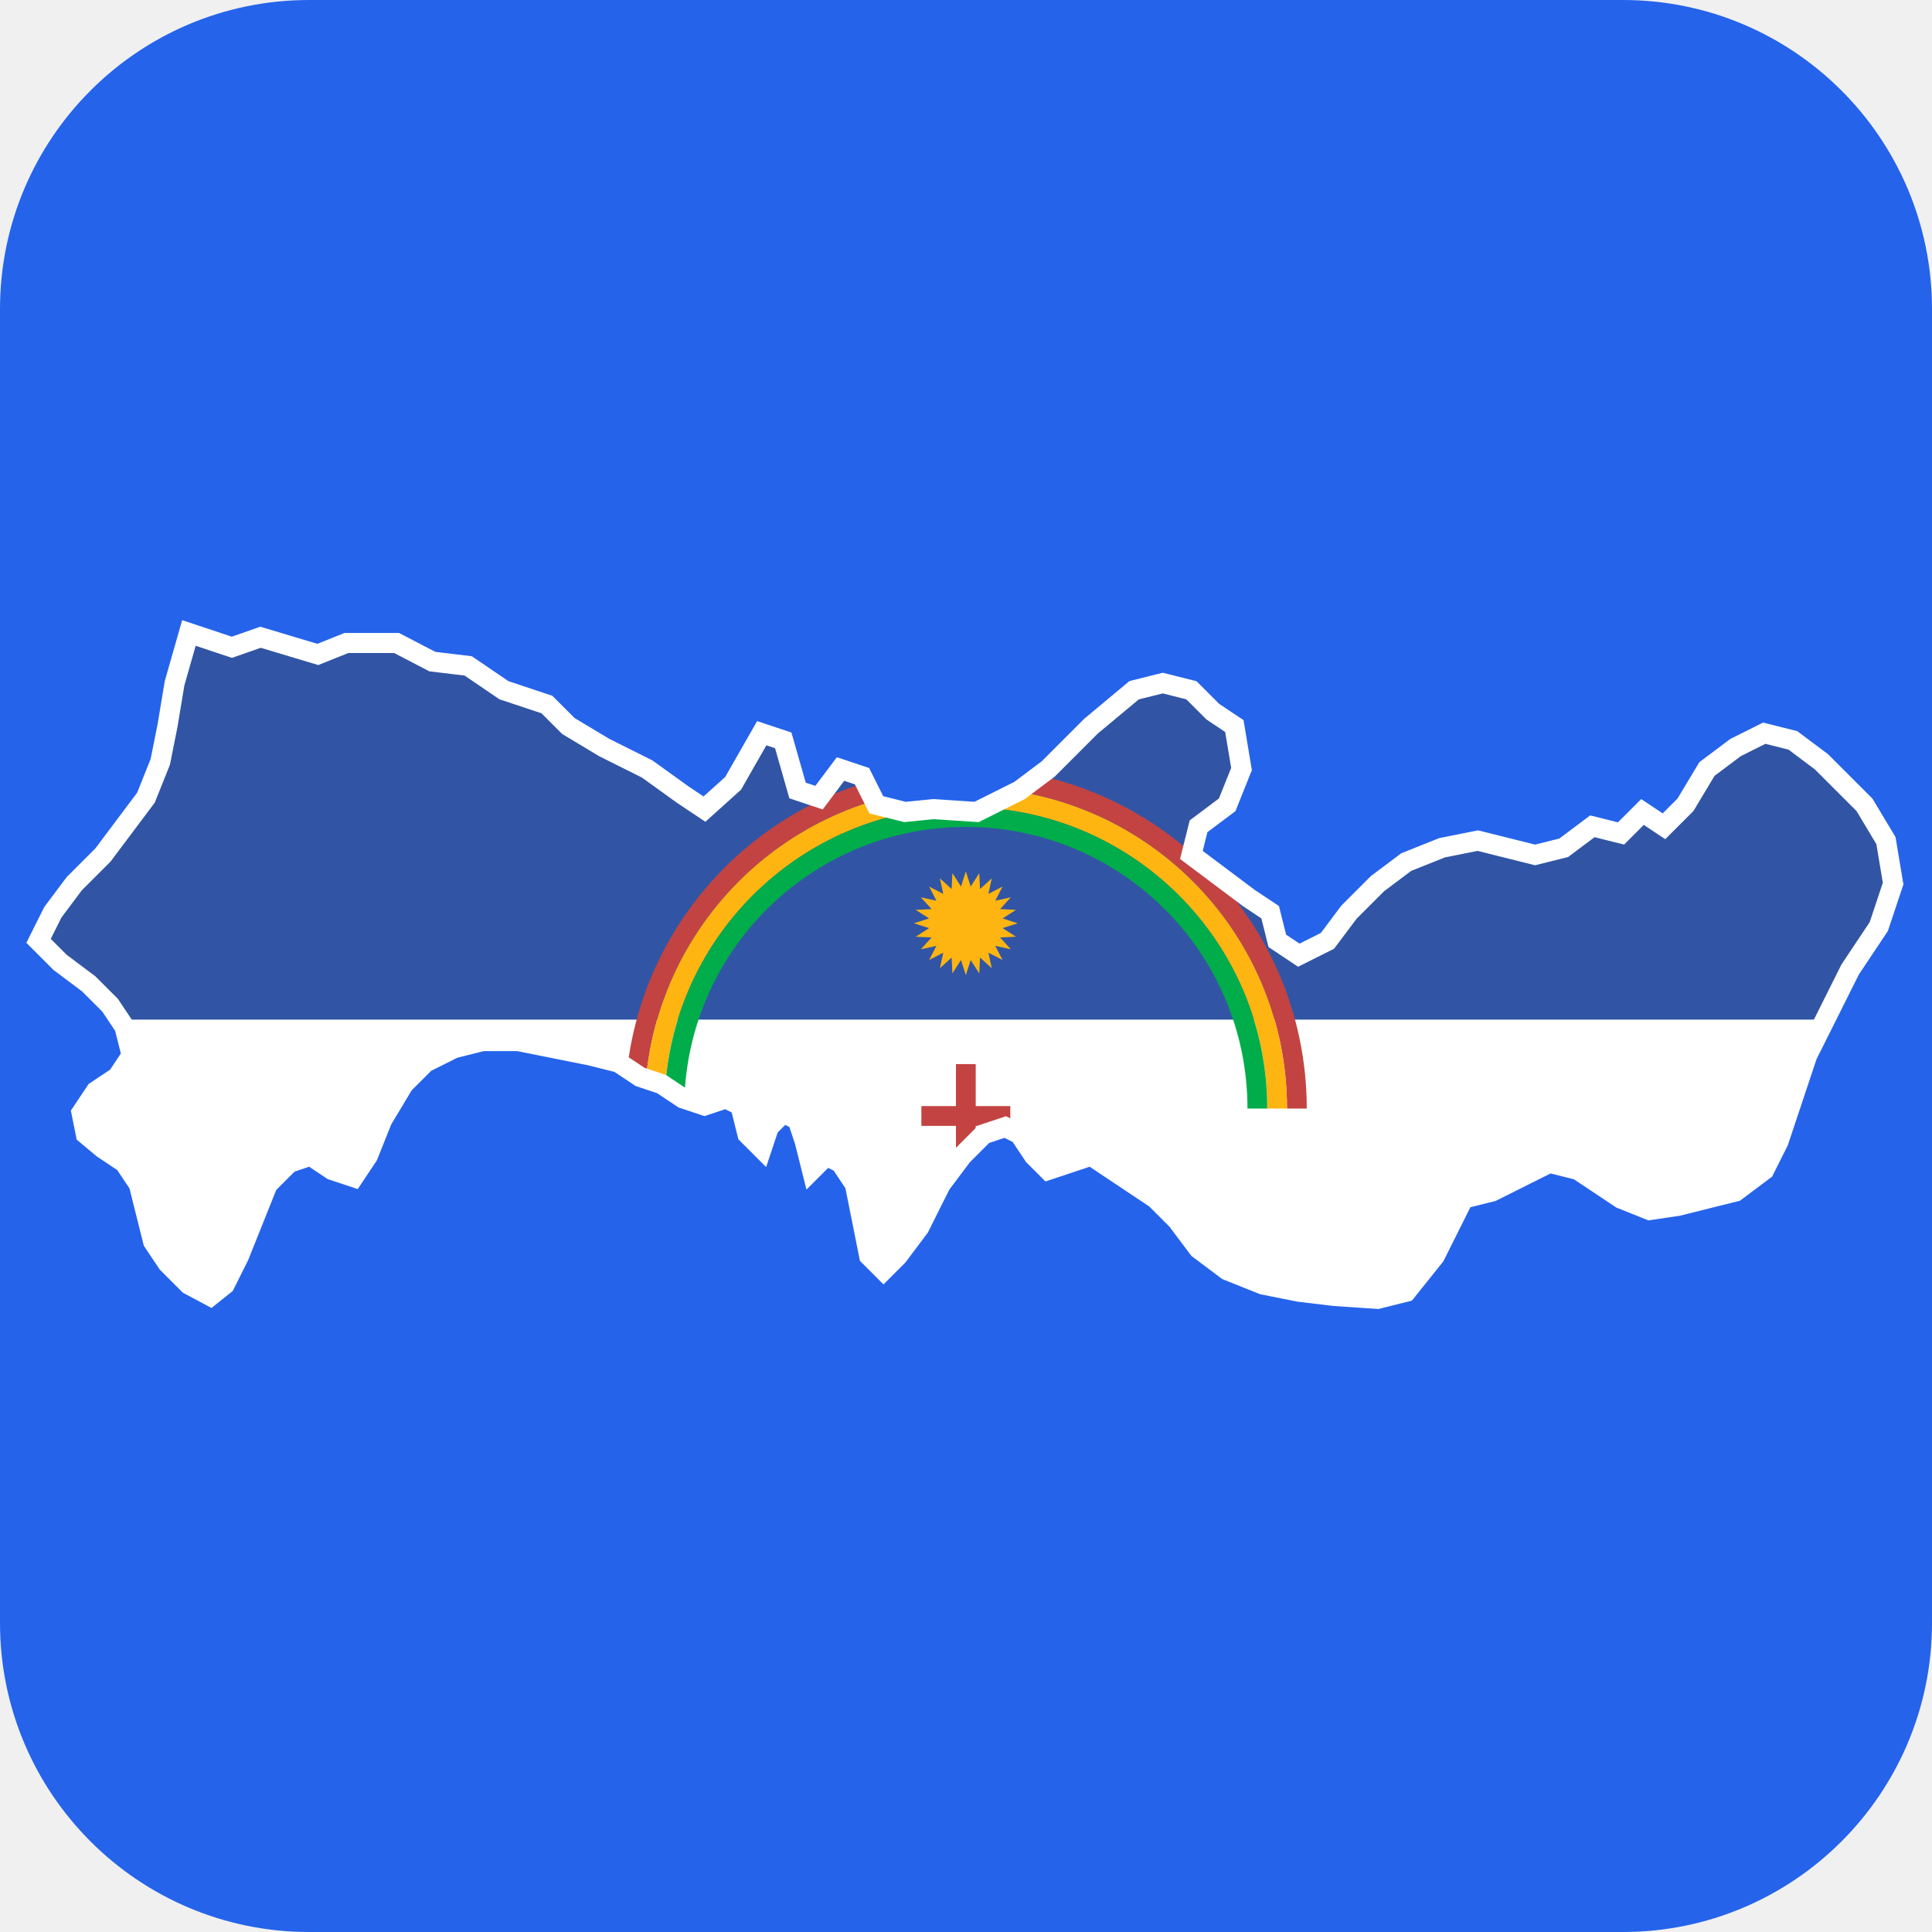
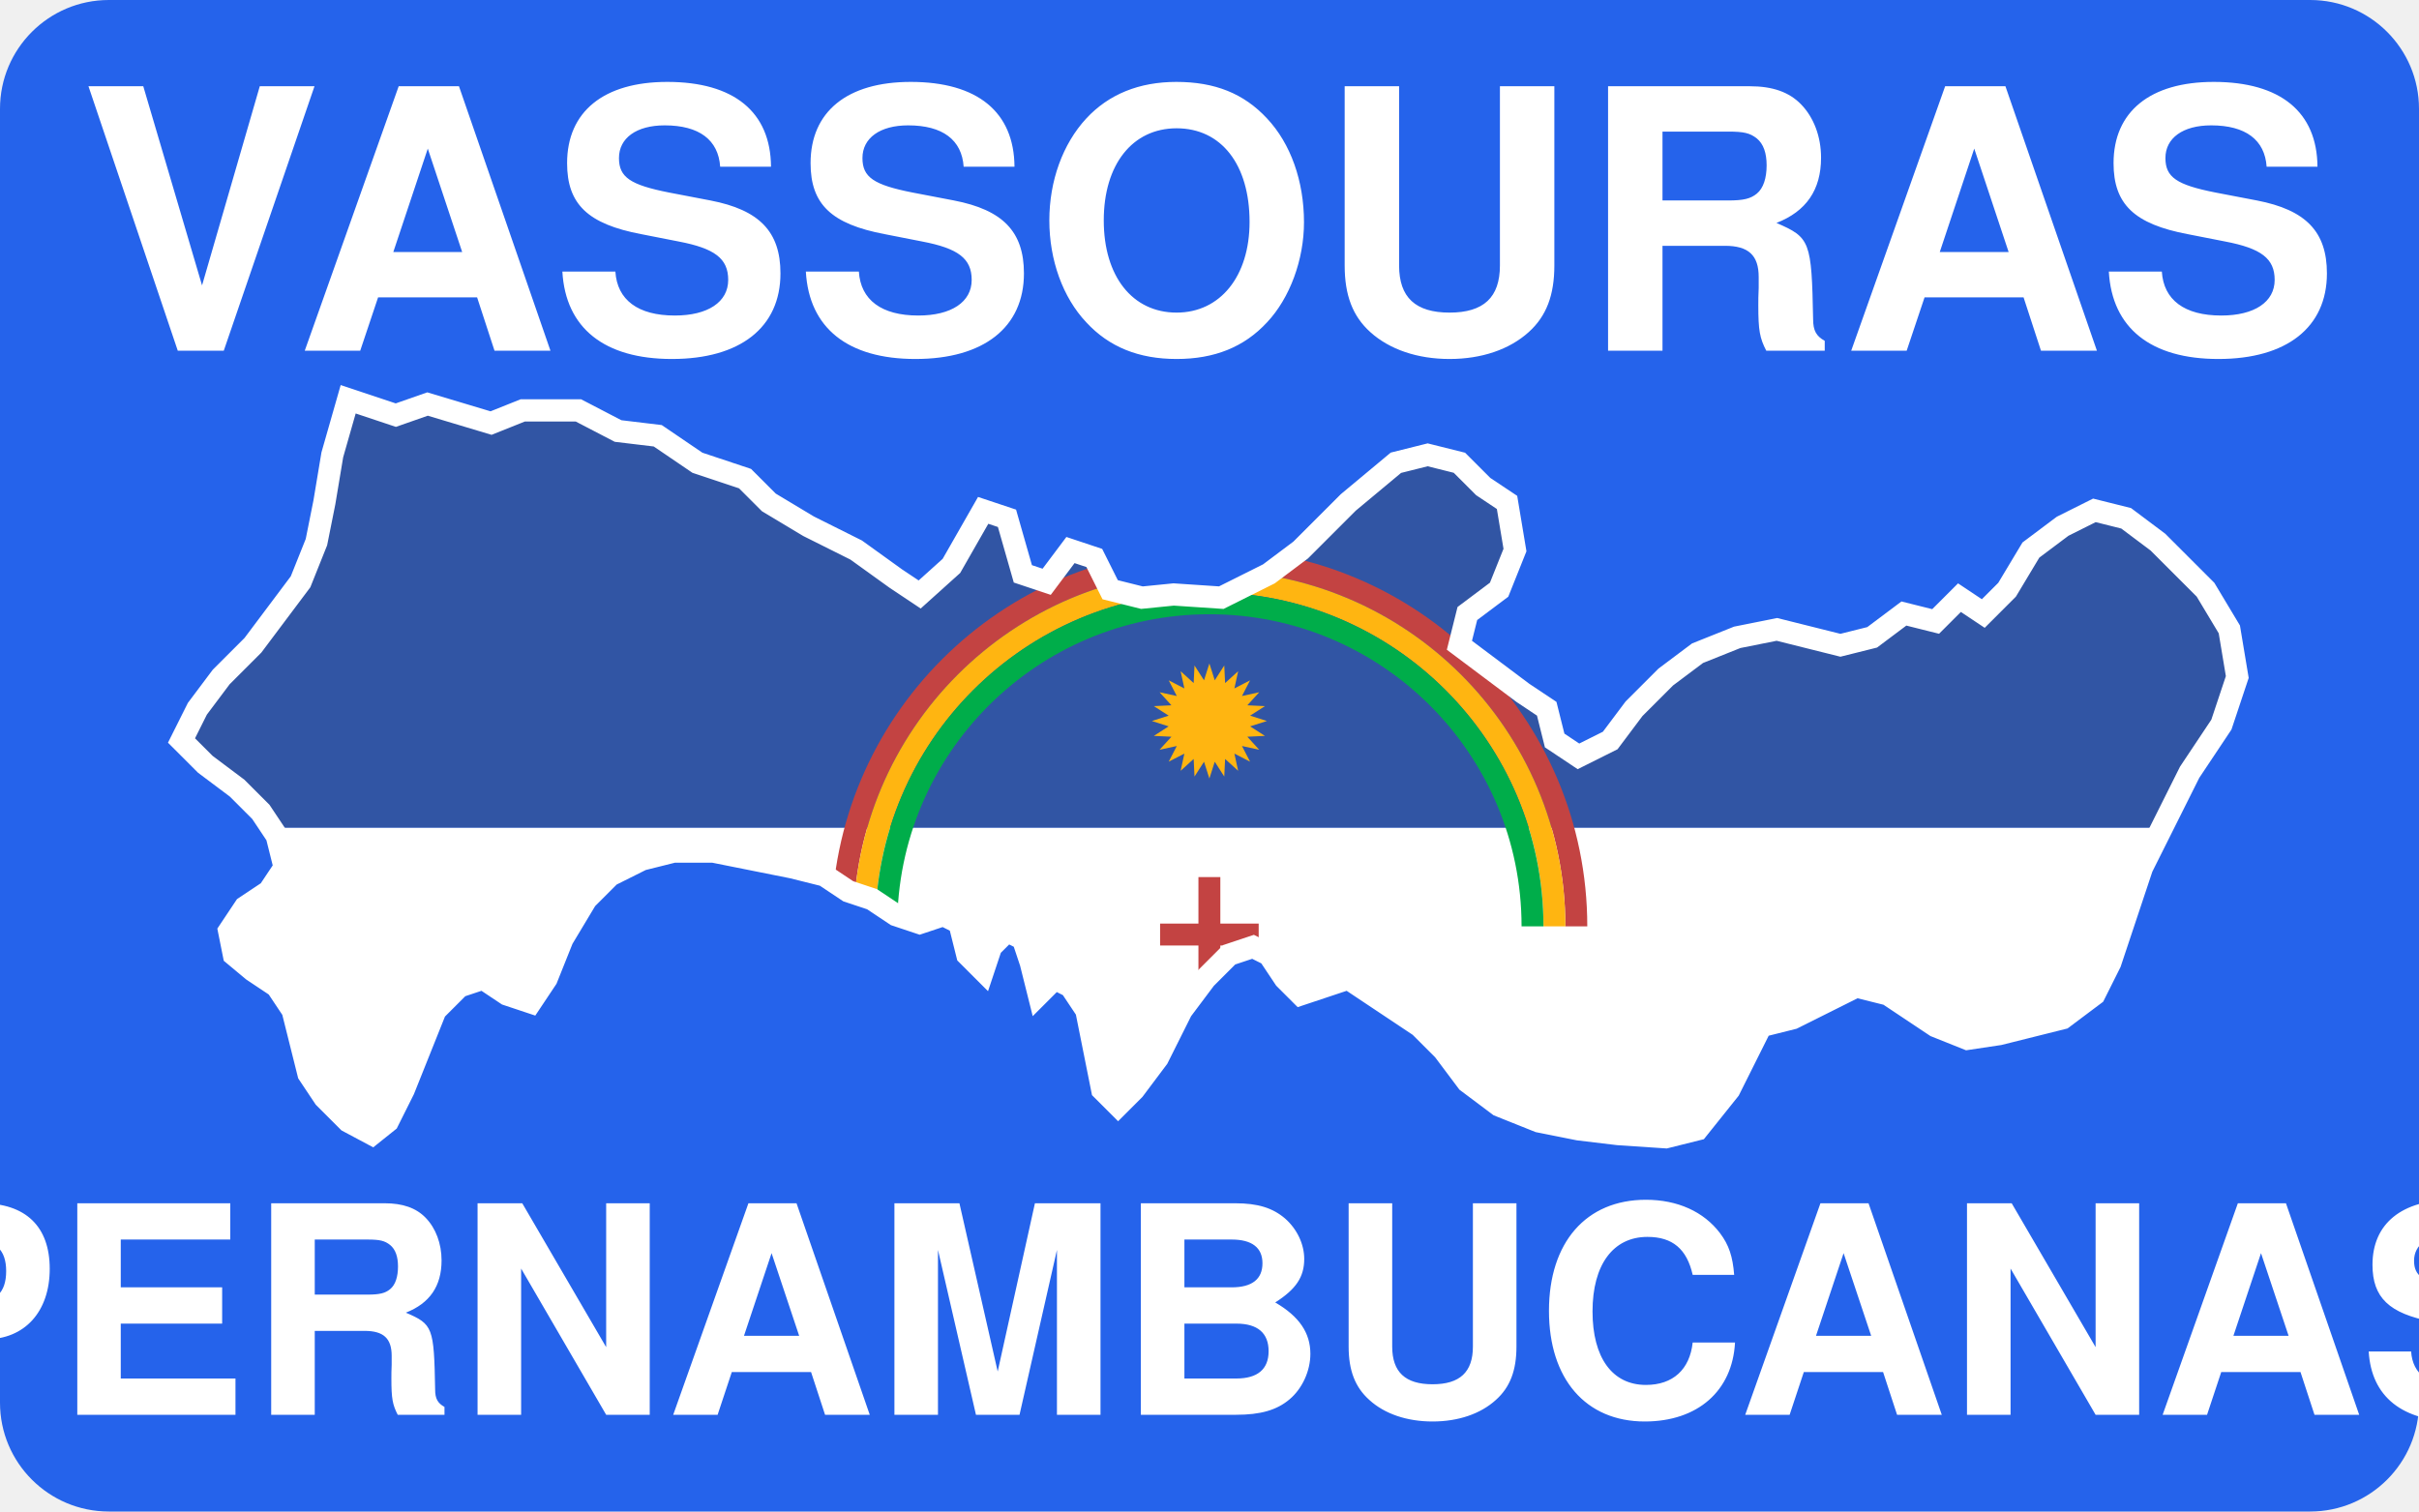
- <svg xmlns="http://www.w3.org/2000/svg" viewBox="0 0 400 400" role="img" aria-label="Vassouras Pernambucanas">
+ <svg xmlns="http://www.w3.org/2000/svg" viewBox="0 0 400 250" role="img" aria-label="Vassouras Pernambucanas">
  <defs>
    <clipPath id="recorte-pe">
      <path d="M110,15 L140,25 L160,18 L200,30 L220,22 L255,22 L280,35 L305,38 L330,55 L360,65 L375,80 L400,95 L430,110 L455,128 L470,138 L490,120 L510,85 L525,90 L535,125 L550,130 L565,110 L580,115 L590,135 L610,140 L630,138 L660,140 L690,125 L710,110 L740,80 L770,55 L790,50 L810,55 L825,70 L840,80 L845,110 L835,135 L815,150 L810,170 L830,185 L850,200 L865,210 L870,230 L885,240 L905,230 L920,210 L940,190 L960,175 L985,165 L1010,160 L1030,165 L1050,170 L1070,165 L1090,150 L1110,155 L1125,140 L1140,150 L1155,135 L1170,110 L1190,95 L1210,85 L1230,90 L1250,105 L1265,120 L1280,135 L1295,160 L1300,190 L1290,220 L1270,250 L1255,280 L1240,310 L1230,340 L1220,370 L1210,390 L1190,405 L1170,410 L1150,415 L1130,418 L1110,410 L1095,400 L1080,390 L1060,385 L1040,395 L1020,405 L1000,410 L980,450 L960,475 L940,480 L910,478 L885,475 L860,470 L835,460 L815,445 L800,425 L785,410 L770,400 L755,390 L740,380 L725,385 L710,390 L700,380 L690,365 L680,360 L665,365 L650,380 L635,400 L620,430 L605,450 L595,460 L585,450 L580,425 L575,400 L565,385 L555,380 L545,390 L540,370 L535,355 L525,350 L515,360 L510,375 L500,365 L495,345 L485,340 L470,345 L455,340 L440,330 L425,325 L410,315 L390,310 L365,305 L340,300 L315,300 L295,305 L275,315 L260,330 L245,355 L235,380 L225,395 L210,390 L195,380 L180,385 L165,400 L155,425 L145,450 L135,470 L125,478 L110,470 L95,455 L85,440 L80,420 L75,400 L65,385 L50,375 L38,365 L35,350 L45,335 L60,325 L70,310 L65,290 L55,275 L40,260 L20,245 L5,230 L15,210 L30,190 L50,170 L65,150 L80,130 L90,105 L95,80 L100,50 Z" />
    </clipPath>
  </defs>
-   <rect width="400" height="400" rx="64" fill="#2563EB" />
-   <g transform="translate(6.5, 126.6) scale(0.2965)">
+   <rect width="400" height="250" rx="18" fill="#2563EB" />
+   <text x="200" y="58" textLength="364" lengthAdjust="spacingAndGlyphs" text-anchor="middle" font-family="'Arial Narrow','Helvetica Neue',Helvetica,Arial,sans-serif" font-size="60" font-weight="700" fill="#FFFFFF">VASSOURAS</text>
+   <g transform="translate(28.7, 62.1) scale(0.2625)">
    <g clip-path="url(#recorte-pe)">
      <rect x="-20" y="-20" width="1350" height="305" fill="#3155A4" />
      <rect x="-20" y="285" width="1350" height="230" fill="#FFFFFF" />
      <g transform="translate(342, 36.6) scale(1.15)">
        <path d="M69 270 A 129 129 202.5 0 1 471,270" fill="none" stroke-width="12" stroke="#C34342" />
        <path d="M81 270 A 117 117 202.5 0 1 459,270" fill="none" stroke-width="12" stroke="#FFB511" />
        <path d="M93 270 A 105 105 202.5 0 1 447,270" fill="none" stroke-width="12" stroke="#00AD4A" />
        <path d="M270 243v90m-27-58.5h54" stroke-width="12" stroke="#C34342" fill="none" />
        <path fill="#FFB511" d="m 270,126 2.937,9.192 5.216,-8.119 0.458,9.639 7.14,-6.493 -2.053,9.429 8.577,-4.423 -4.423,8.577 9.429,-2.053 -6.493,7.14 9.639,0.458 -8.119,5.216 9.192,2.937 -9.192,2.937 8.119,5.216 -9.639,0.458 6.493,7.14 -9.429,-2.053 4.423,8.577 -8.577,-4.423 2.053,9.429 -7.14,-6.493 -0.458,9.639 -5.216,-8.119 L 270,189 l -2.937,-9.192 -5.216,8.119 -0.458,-9.639 -7.14,6.493 2.053,-9.429 -8.577,4.423 4.423,-8.577 -9.429,2.053 6.493,-7.14 -9.639,-0.458 8.119,-5.216 L 238.5,157.5 l 9.192,-2.937 -8.119,-5.216 9.639,-0.458 -6.493,-7.14 9.429,2.053 -4.423,-8.577 8.577,4.423 -2.053,-9.429 7.14,6.493 0.458,-9.639 5.216,8.119z" />
        <path fill="#FFB511" d="M270 18 l8.773 27-22.968-16.687 h28.389 l-22.968 16.687z" />
      </g>
    </g>
    <path d="M110,15 L140,25 L160,18 L200,30 L220,22 L255,22 L280,35 L305,38 L330,55 L360,65 L375,80 L400,95 L430,110 L455,128 L470,138 L490,120 L510,85 L525,90 L535,125 L550,130 L565,110 L580,115 L590,135 L610,140 L630,138 L660,140 L690,125 L710,110 L740,80 L770,55 L790,50 L810,55 L825,70 L840,80 L845,110 L835,135 L815,150 L810,170 L830,185 L850,200 L865,210 L870,230 L885,240 L905,230 L920,210 L940,190 L960,175 L985,165 L1010,160 L1030,165 L1050,170 L1070,165 L1090,150 L1110,155 L1125,140 L1140,150 L1155,135 L1170,110 L1190,95 L1210,85 L1230,90 L1250,105 L1265,120 L1280,135 L1295,160 L1300,190 L1290,220 L1270,250 L1255,280 L1240,310 L1230,340 L1220,370 L1210,390 L1190,405 L1170,410 L1150,415 L1130,418 L1110,410 L1095,400 L1080,390 L1060,385 L1040,395 L1020,405 L1000,410 L980,450 L960,475 L940,480 L910,478 L885,475 L860,470 L835,460 L815,445 L800,425 L785,410 L770,400 L755,390 L740,380 L725,385 L710,390 L700,380 L690,365 L680,360 L665,365 L650,380 L635,400 L620,430 L605,450 L595,460 L585,450 L580,425 L575,400 L565,385 L555,380 L545,390 L540,370 L535,355 L525,350 L515,360 L510,375 L500,365 L495,345 L485,340 L470,345 L455,340 L440,330 L425,325 L410,315 L390,310 L365,305 L340,300 L315,300 L295,305 L275,315 L260,330 L245,355 L235,380 L225,395 L210,390 L195,380 L180,385 L165,400 L155,425 L145,450 L135,470 L125,478 L110,470 L95,455 L85,440 L80,420 L75,400 L65,385 L50,375 L38,365 L35,350 L45,335 L60,325 L70,310 L65,290 L55,275 L40,260 L20,245 L5,230 L15,210 L30,190 L50,170 L65,150 L80,130 L90,105 L95,80 L100,50 Z" fill="none" stroke="#FFFFFF" stroke-width="14" />
  </g>
+   <text x="200" y="234" textLength="364" lengthAdjust="spacingAndGlyphs" text-anchor="middle" font-family="'Arial Narrow','Helvetica Neue',Helvetica,Arial,sans-serif" font-size="48" font-weight="700" fill="#FFFFFF">PERNAMBUCANAS</text>
</svg>
